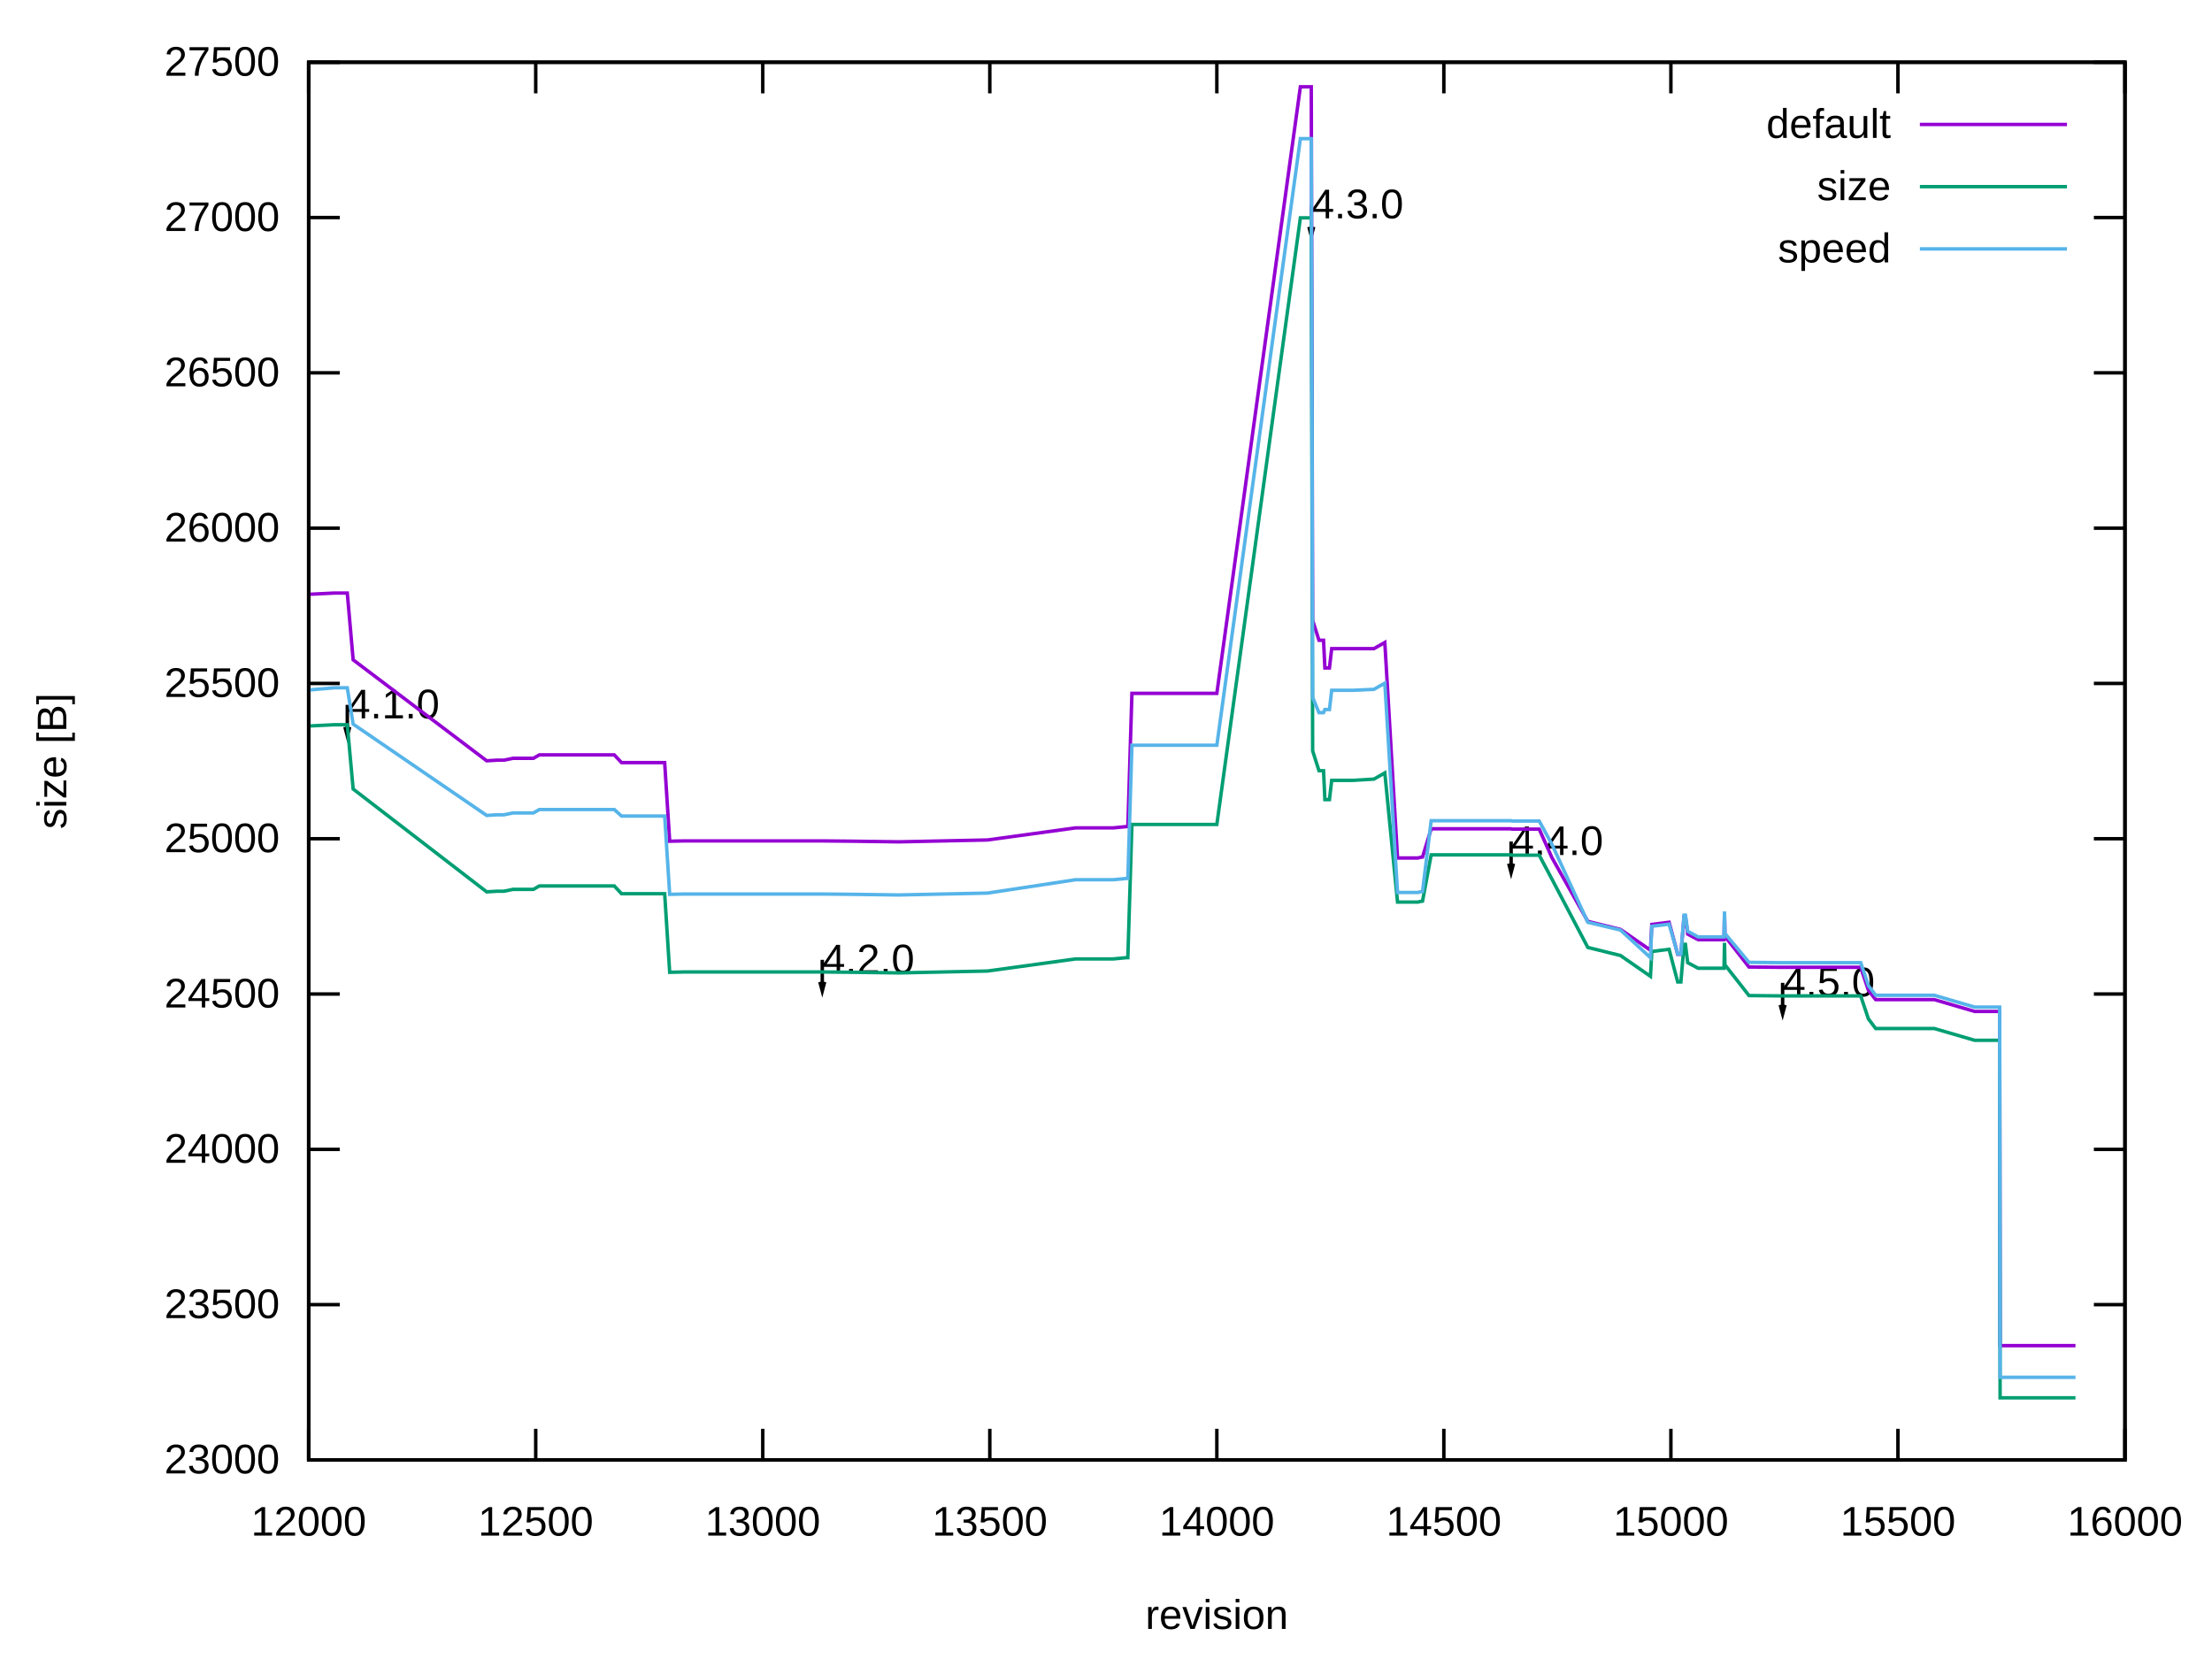
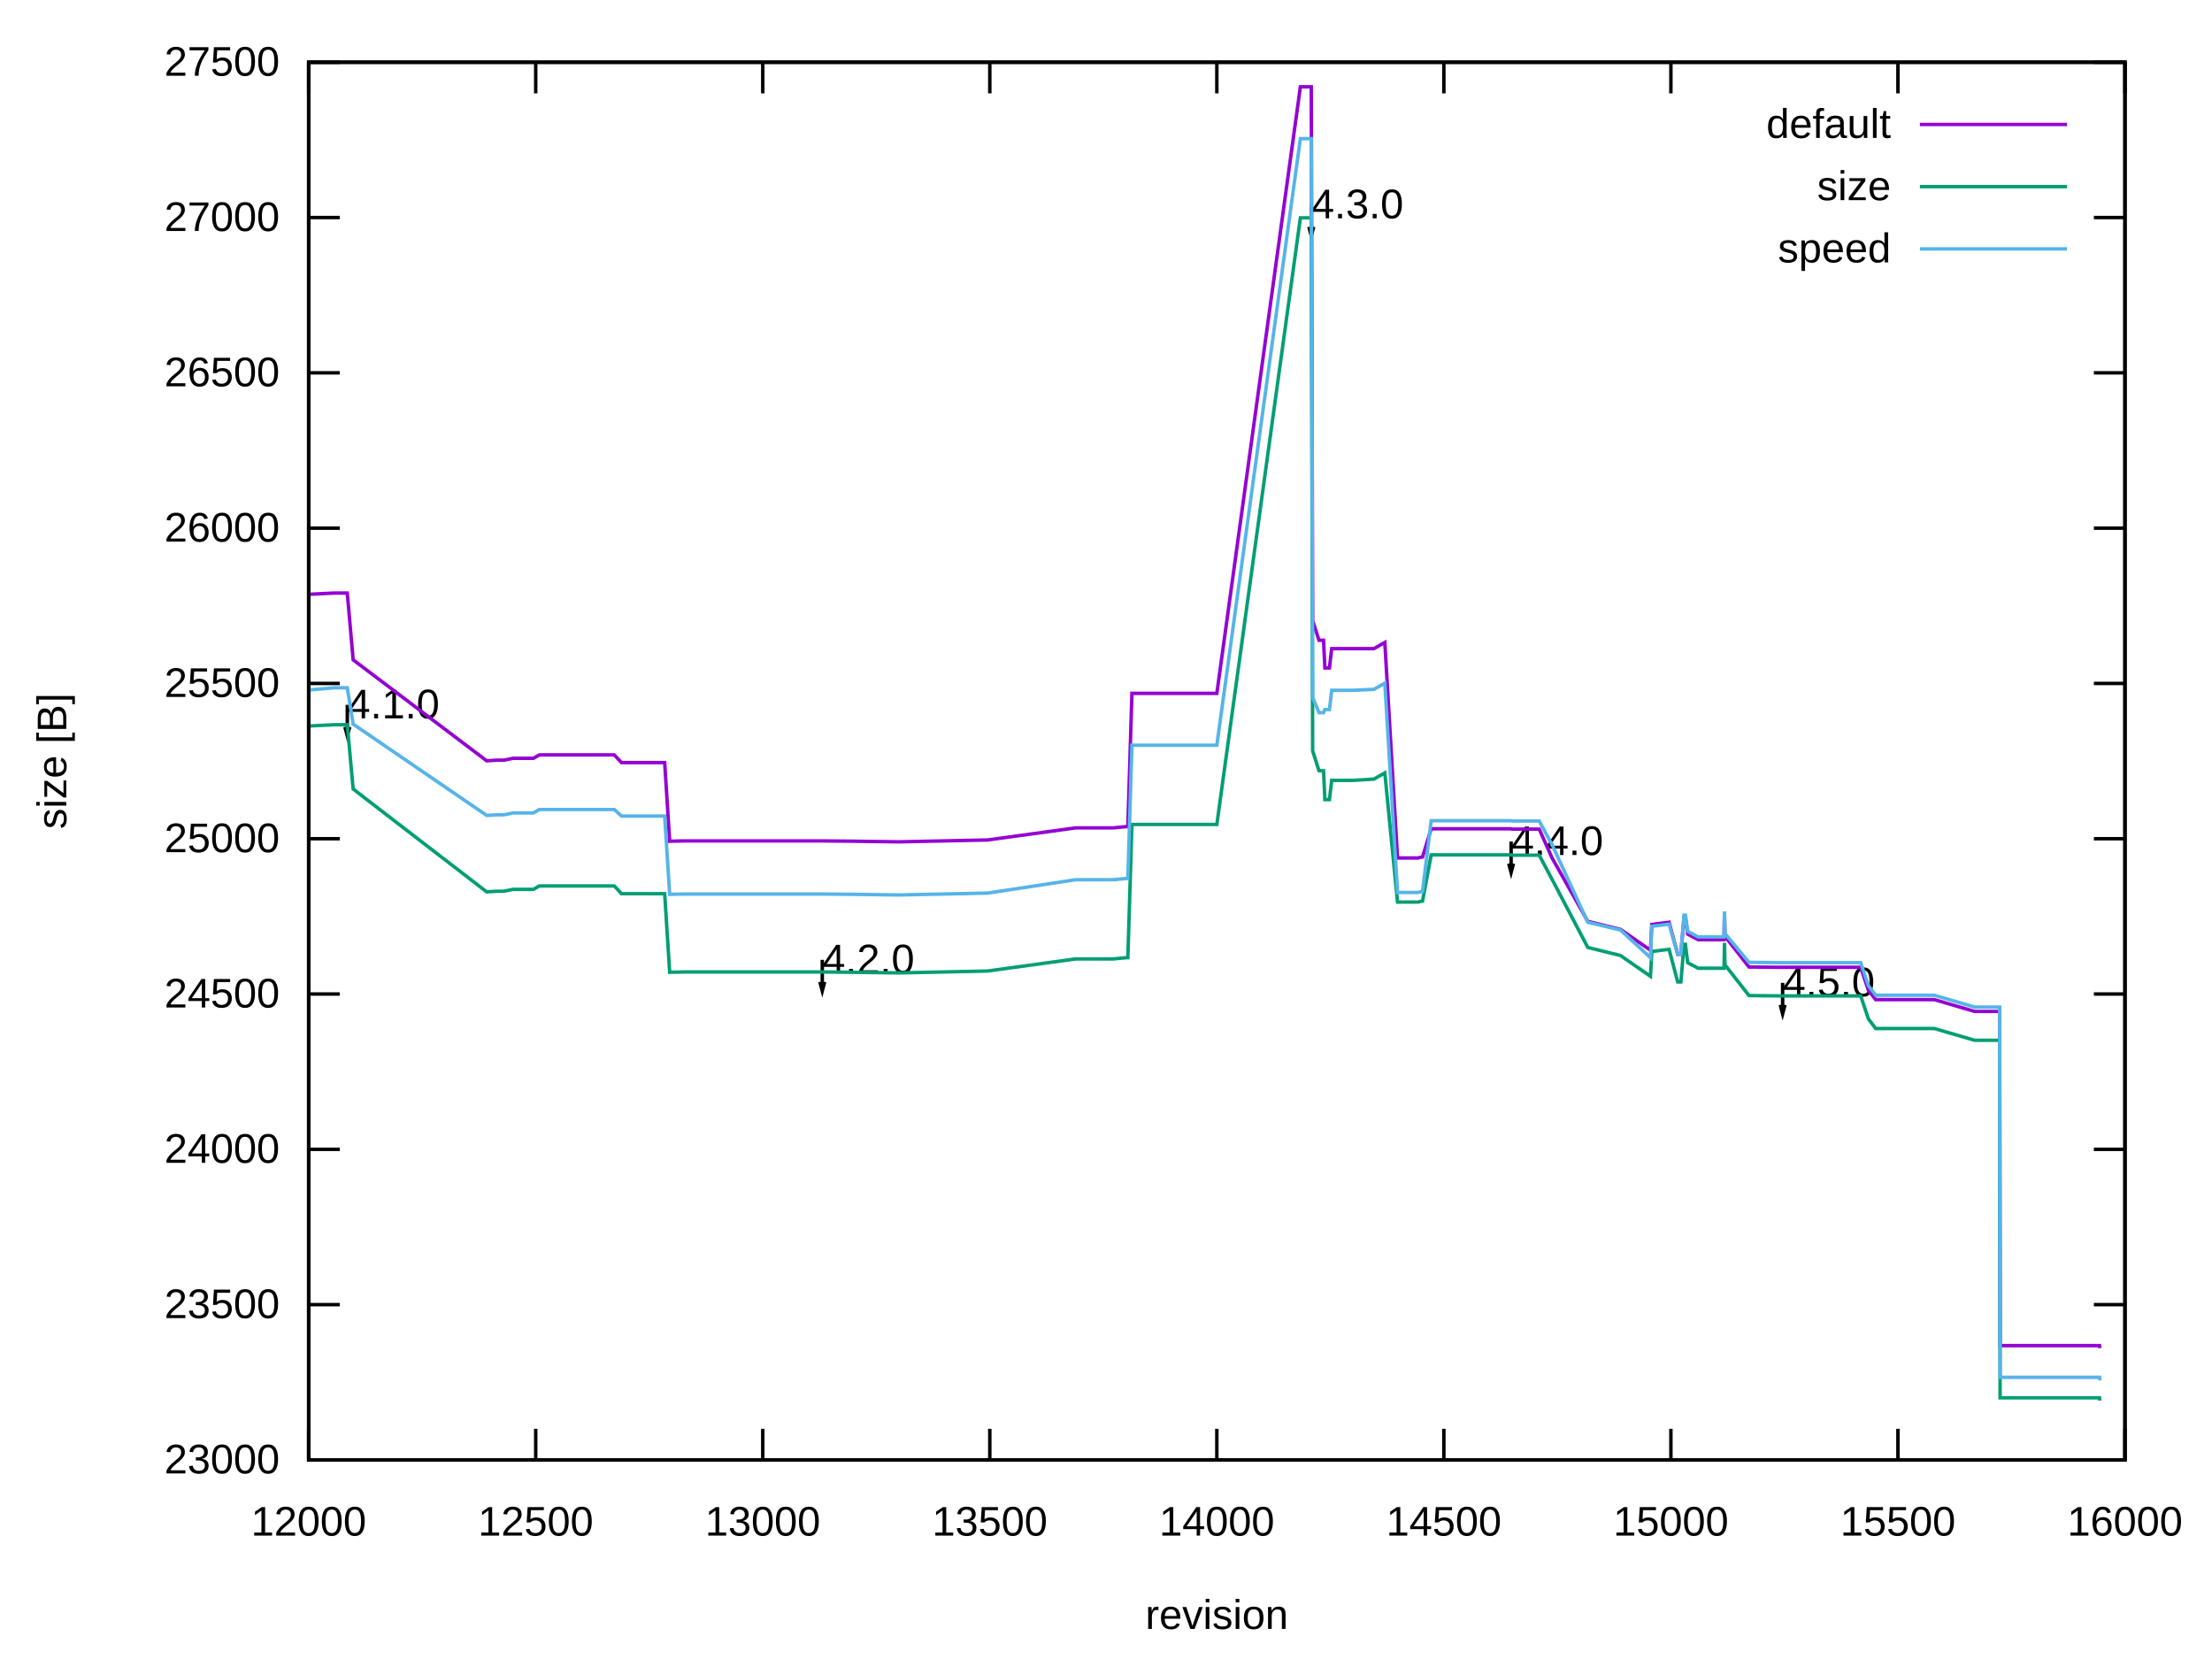
<svg xmlns="http://www.w3.org/2000/svg" xmlns:xlink="http://www.w3.org/1999/xlink" width="640" height="480" viewBox="0 0 640 480">
  <g id="gnuplot_canvas">
    <rect x="0" y="0" width="640" height="480" fill="none" />
    <defs>
      <circle id="gpDot" r="0.5" stroke-width="0.5" stroke="currentColor" />
      <path id="gpPt0" stroke-width="0.222" stroke="currentColor" d="M-1,0 h2 M0,-1 v2" />
      <path id="gpPt1" stroke-width="0.222" stroke="currentColor" d="M-1,-1 L1,1 M1,-1 L-1,1" />
      <path id="gpPt2" stroke-width="0.222" stroke="currentColor" d="M-1,0 L1,0 M0,-1 L0,1 M-1,-1 L1,1 M-1,1 L1,-1" />
      <rect id="gpPt3" stroke-width="0.222" stroke="currentColor" x="-1" y="-1" width="2" height="2" />
      <rect id="gpPt4" stroke-width="0.222" stroke="currentColor" fill="currentColor" x="-1" y="-1" width="2" height="2" />
      <circle id="gpPt5" stroke-width="0.222" stroke="currentColor" cx="0" cy="0" r="1" />
      <use xlink:href="#gpPt5" id="gpPt6" fill="currentColor" stroke="none" />
      <path id="gpPt7" stroke-width="0.222" stroke="currentColor" d="M0,-1.33 L-1.33,0.67 L1.33,0.67 z" />
      <use xlink:href="#gpPt7" id="gpPt8" fill="currentColor" stroke="none" />
      <use xlink:href="#gpPt7" id="gpPt9" stroke="currentColor" transform="rotate(180)" />
      <use xlink:href="#gpPt9" id="gpPt10" fill="currentColor" stroke="none" />
      <use xlink:href="#gpPt3" id="gpPt11" stroke="currentColor" transform="rotate(45)" />
      <use xlink:href="#gpPt11" id="gpPt12" fill="currentColor" stroke="none" />
      <path id="gpPt13" stroke-width="0.222" stroke="currentColor" d="M0,1.330 L1.265,0.411 L0.782,-1.067 L-0.782,-1.076 L-1.265,0.411 z" />
      <use xlink:href="#gpPt13" id="gpPt14" fill="currentColor" stroke="none" />
      <filter id="textbox" filterUnits="objectBoundingBox" x="0" y="0" height="1" width="1">
        <feFlood flood-color="white" flood-opacity="1" result="bgnd" />
        <feComposite in="SourceGraphic" in2="bgnd" operator="atop" />
      </filter>
      <filter id="greybox" filterUnits="objectBoundingBox" x="0" y="0" height="1" width="1">
        <feFlood flood-color="lightgrey" flood-opacity="1" result="grey" />
        <feComposite in="SourceGraphic" in2="grey" operator="atop" />
      </filter>
    </defs>
    <g fill="none" color="white" stroke="currentColor" stroke-width="1.00" stroke-linecap="butt" stroke-linejoin="miter">
</g>
    <g fill="none" color="black" stroke="currentColor" stroke-width="1.00" stroke-linecap="butt" stroke-linejoin="miter">
      <path stroke="black" d="M89.31,422.40 L98.31,422.40 M614.82,422.40 L605.82,422.40  " />
      <g transform="translate(80.92,426.30)" stroke="none" fill="black" font-family="Arial" font-size="12.00" text-anchor="end">
        <text>
          <tspan font-family="Arial"> 23000</tspan>
        </text>
      </g>
    </g>
    <g fill="none" color="black" stroke="currentColor" stroke-width="1.00" stroke-linecap="butt" stroke-linejoin="miter">
      <path stroke="black" d="M89.31,377.47 L98.31,377.47 M614.82,377.47 L605.82,377.47  " />
      <g transform="translate(80.92,381.37)" stroke="none" fill="black" font-family="Arial" font-size="12.00" text-anchor="end">
        <text>
          <tspan font-family="Arial"> 23500</tspan>
        </text>
      </g>
    </g>
    <g fill="none" color="black" stroke="currentColor" stroke-width="1.00" stroke-linecap="butt" stroke-linejoin="miter">
      <path stroke="black" d="M89.31,332.54 L98.31,332.54 M614.82,332.54 L605.82,332.54  " />
      <g transform="translate(80.92,336.44)" stroke="none" fill="black" font-family="Arial" font-size="12.00" text-anchor="end">
        <text>
          <tspan font-family="Arial"> 24000</tspan>
        </text>
      </g>
    </g>
    <g fill="none" color="black" stroke="currentColor" stroke-width="1.00" stroke-linecap="butt" stroke-linejoin="miter">
      <path stroke="black" d="M89.31,287.60 L98.31,287.60 M614.82,287.60 L605.82,287.60  " />
      <g transform="translate(80.92,291.50)" stroke="none" fill="black" font-family="Arial" font-size="12.00" text-anchor="end">
        <text>
          <tspan font-family="Arial"> 24500</tspan>
        </text>
      </g>
    </g>
    <g fill="none" color="black" stroke="currentColor" stroke-width="1.00" stroke-linecap="butt" stroke-linejoin="miter">
      <path stroke="black" d="M89.31,242.67 L98.31,242.67 M614.82,242.67 L605.82,242.67  " />
      <g transform="translate(80.92,246.57)" stroke="none" fill="black" font-family="Arial" font-size="12.00" text-anchor="end">
        <text>
          <tspan font-family="Arial"> 25000</tspan>
        </text>
      </g>
    </g>
    <g fill="none" color="black" stroke="currentColor" stroke-width="1.00" stroke-linecap="butt" stroke-linejoin="miter">
      <path stroke="black" d="M89.31,197.74 L98.31,197.74 M614.82,197.74 L605.82,197.74  " />
      <g transform="translate(80.92,201.64)" stroke="none" fill="black" font-family="Arial" font-size="12.00" text-anchor="end">
        <text>
          <tspan font-family="Arial"> 25500</tspan>
        </text>
      </g>
    </g>
    <g fill="none" color="black" stroke="currentColor" stroke-width="1.00" stroke-linecap="butt" stroke-linejoin="miter">
      <path stroke="black" d="M89.31,152.81 L98.31,152.81 M614.82,152.81 L605.82,152.81  " />
      <g transform="translate(80.92,156.71)" stroke="none" fill="black" font-family="Arial" font-size="12.00" text-anchor="end">
        <text>
          <tspan font-family="Arial"> 26000</tspan>
        </text>
      </g>
    </g>
    <g fill="none" color="black" stroke="currentColor" stroke-width="1.00" stroke-linecap="butt" stroke-linejoin="miter">
      <path stroke="black" d="M89.31,107.87 L98.31,107.87 M614.82,107.87 L605.82,107.87  " />
      <g transform="translate(80.92,111.77)" stroke="none" fill="black" font-family="Arial" font-size="12.00" text-anchor="end">
        <text>
          <tspan font-family="Arial"> 26500</tspan>
        </text>
      </g>
    </g>
    <g fill="none" color="black" stroke="currentColor" stroke-width="1.00" stroke-linecap="butt" stroke-linejoin="miter">
      <path stroke="black" d="M89.31,62.94 L98.31,62.94 M614.82,62.94 L605.82,62.94  " />
      <g transform="translate(80.92,66.84)" stroke="none" fill="black" font-family="Arial" font-size="12.00" text-anchor="end">
        <text>
          <tspan font-family="Arial"> 27000</tspan>
        </text>
      </g>
    </g>
    <g fill="none" color="black" stroke="currentColor" stroke-width="1.00" stroke-linecap="butt" stroke-linejoin="miter">
      <path stroke="black" d="M89.31,18.01 L98.31,18.01 M614.82,18.01 L605.82,18.01  " />
      <g transform="translate(80.92,21.91)" stroke="none" fill="black" font-family="Arial" font-size="12.00" text-anchor="end">
        <text>
          <tspan font-family="Arial"> 27500</tspan>
        </text>
      </g>
    </g>
    <g fill="none" color="black" stroke="currentColor" stroke-width="1.00" stroke-linecap="butt" stroke-linejoin="miter">
      <path stroke="black" d="M89.31,422.40 L89.31,413.40 M89.31,18.01 L89.31,27.01  " />
      <g transform="translate(89.31,444.30)" stroke="none" fill="black" font-family="Arial" font-size="12.00" text-anchor="middle">
        <text>
          <tspan font-family="Arial"> 12000</tspan>
        </text>
      </g>
    </g>
    <g fill="none" color="black" stroke="currentColor" stroke-width="1.00" stroke-linecap="butt" stroke-linejoin="miter">
      <path stroke="black" d="M155.00,422.40 L155.00,413.40 M155.00,18.01 L155.00,27.01  " />
      <g transform="translate(155.00,444.30)" stroke="none" fill="black" font-family="Arial" font-size="12.00" text-anchor="middle">
        <text>
          <tspan font-family="Arial"> 12500</tspan>
        </text>
      </g>
    </g>
    <g fill="none" color="black" stroke="currentColor" stroke-width="1.00" stroke-linecap="butt" stroke-linejoin="miter">
      <path stroke="black" d="M220.69,422.40 L220.69,413.40 M220.69,18.01 L220.69,27.01  " />
      <g transform="translate(220.69,444.30)" stroke="none" fill="black" font-family="Arial" font-size="12.00" text-anchor="middle">
        <text>
          <tspan font-family="Arial"> 13000</tspan>
        </text>
      </g>
    </g>
    <g fill="none" color="black" stroke="currentColor" stroke-width="1.00" stroke-linecap="butt" stroke-linejoin="miter">
      <path stroke="black" d="M286.38,422.40 L286.38,413.40 M286.38,18.01 L286.38,27.01  " />
      <g transform="translate(286.38,444.30)" stroke="none" fill="black" font-family="Arial" font-size="12.00" text-anchor="middle">
        <text>
          <tspan font-family="Arial"> 13500</tspan>
        </text>
      </g>
    </g>
    <g fill="none" color="black" stroke="currentColor" stroke-width="1.00" stroke-linecap="butt" stroke-linejoin="miter">
      <path stroke="black" d="M352.07,422.40 L352.07,413.40 M352.07,18.01 L352.07,27.01  " />
      <g transform="translate(352.07,444.30)" stroke="none" fill="black" font-family="Arial" font-size="12.00" text-anchor="middle">
        <text>
          <tspan font-family="Arial"> 14000</tspan>
        </text>
      </g>
    </g>
    <g fill="none" color="black" stroke="currentColor" stroke-width="1.00" stroke-linecap="butt" stroke-linejoin="miter">
      <path stroke="black" d="M417.75,422.40 L417.75,413.40 M417.75,18.01 L417.75,27.01  " />
      <g transform="translate(417.75,444.30)" stroke="none" fill="black" font-family="Arial" font-size="12.00" text-anchor="middle">
        <text>
          <tspan font-family="Arial"> 14500</tspan>
        </text>
      </g>
    </g>
    <g fill="none" color="black" stroke="currentColor" stroke-width="1.00" stroke-linecap="butt" stroke-linejoin="miter">
      <path stroke="black" d="M483.44,422.40 L483.44,413.40 M483.44,18.01 L483.44,27.01  " />
      <g transform="translate(483.44,444.30)" stroke="none" fill="black" font-family="Arial" font-size="12.00" text-anchor="middle">
        <text>
          <tspan font-family="Arial"> 15000</tspan>
        </text>
      </g>
    </g>
    <g fill="none" color="black" stroke="currentColor" stroke-width="1.00" stroke-linecap="butt" stroke-linejoin="miter">
      <path stroke="black" d="M549.13,422.40 L549.13,413.40 M549.13,18.01 L549.13,27.01  " />
      <g transform="translate(549.13,444.30)" stroke="none" fill="black" font-family="Arial" font-size="12.00" text-anchor="middle">
        <text>
          <tspan font-family="Arial"> 15500</tspan>
        </text>
      </g>
    </g>
    <g fill="none" color="black" stroke="currentColor" stroke-width="1.00" stroke-linecap="butt" stroke-linejoin="miter">
      <path stroke="black" d="M614.82,422.40 L614.82,413.40 M614.82,18.01 L614.82,27.01  " />
      <g transform="translate(614.82,444.30)" stroke="none" fill="black" font-family="Arial" font-size="12.00" text-anchor="middle">
        <text>
          <tspan font-family="Arial"> 16000</tspan>
        </text>
      </g>
    </g>
    <g fill="none" color="black" stroke="currentColor" stroke-width="1.00" stroke-linecap="butt" stroke-linejoin="miter">
</g>
    <g fill="none" color="black" stroke="currentColor" stroke-width="1.00" stroke-linecap="butt" stroke-linejoin="miter">
      <path stroke="black" d="M89.31,18.01 L89.31,422.40 L614.82,422.40 L614.82,18.01 L89.31,18.01 Z  " />
      <g transform="translate(100.48,207.84)" stroke="none" fill="black" font-family="Arial" font-size="12.00" text-anchor="start">
        <text>
          <tspan font-family="Arial">4.1.0</tspan>
        </text>
      </g>
      <g transform="translate(237.90,281.62)" stroke="none" fill="black" font-family="Arial" font-size="12.00" text-anchor="start">
        <text>
          <tspan font-family="Arial">4.2.0</tspan>
        </text>
      </g>
      <g transform="translate(379.39,63.16)" stroke="none" fill="black" font-family="Arial" font-size="12.00" text-anchor="start">
        <text>
          <tspan font-family="Arial">4.3.0</tspan>
        </text>
      </g>
      <g transform="translate(437.20,247.38)" stroke="none" fill="black" font-family="Arial" font-size="12.00" text-anchor="start">
        <text>
          <tspan font-family="Arial">4.4.0</tspan>
        </text>
      </g>
      <g transform="translate(515.76,288.27)" stroke="none" fill="black" font-family="Arial" font-size="12.00" text-anchor="start">
        <text>
          <tspan font-family="Arial">4.5.0</tspan>
        </text>
      </g>
    </g>
    <g fill="none" color="black" stroke="currentColor" stroke-width="1.00" stroke-linecap="butt" stroke-linejoin="miter">
      <path stroke="black" d="M99.80,210.32 L100.49,212.92 L101.18,210.32 M100.49,203.93 L100.49,212.92  " />
    </g>
    <g fill="none" color="black" stroke="currentColor" stroke-width="1.00" stroke-linecap="butt" stroke-linejoin="miter">
      <path stroke="black" d="M237.22,284.09 L237.91,286.69 L238.60,284.09 M237.91,277.71 L237.91,286.69  " />
    </g>
    <g fill="none" color="black" stroke="currentColor" stroke-width="1.00" stroke-linecap="butt" stroke-linejoin="miter">
      <path stroke="black" d="M378.71,65.63 L379.40,68.23 L380.09,65.63 M379.40,59.25 L379.40,68.23  " />
    </g>
    <g fill="none" color="black" stroke="currentColor" stroke-width="1.00" stroke-linecap="butt" stroke-linejoin="miter">
      <path stroke="black" d="M436.52,249.86 L437.21,252.46 L437.90,249.86 M437.21,243.47 L437.21,252.46  " />
    </g>
    <g fill="none" color="black" stroke="currentColor" stroke-width="1.00" stroke-linecap="butt" stroke-linejoin="miter">
      <path stroke="black" d="M515.08,290.74 L515.77,293.34 L516.46,290.74 M515.77,284.36 L515.77,293.34  " />
    </g>
    <g fill="none" color="black" stroke="currentColor" stroke-width="1.00" stroke-linecap="butt" stroke-linejoin="miter">
</g>
    <g id="gnuplot_plot_1">
      <g fill="none" color="black" stroke="currentColor" stroke-width="1.00" stroke-linecap="butt" stroke-linejoin="miter">
        <g transform="translate(547.09,39.91)" stroke="none" fill="black" font-family="Arial" font-size="12.00" text-anchor="end">
          <text>
            <tspan font-family="Arial">default</tspan>
          </text>
        </g>
      </g>
      <g fill="none" color="black" stroke="currentColor" stroke-width="1.00" stroke-linecap="butt" stroke-linejoin="miter">
-         <path stroke="rgb(148,   0, 211)" d="M555.48,36.01 L598.04,36.01 M89.44,171.95 L96.67,171.59 L100.48,171.59 L102.18,190.91 L140.81,220.12 L143.83,219.94   L145.80,219.94 L148.43,219.40 L150.27,219.40 L153.42,219.40 L154.34,219.40 L156.05,218.41 L173.65,218.41 L177.73,218.41   L179.83,220.65 L180.22,220.65 L187.32,220.65 L192.31,220.65 L193.76,243.39 L197.96,243.30 L202.56,243.30 L204.27,243.30   L206.37,243.30 L207.55,243.30 L216.61,243.30 L237.90,243.30 L246.96,243.39 L260.10,243.57 L285.72,243.03 L311.21,239.53   L312.52,239.53 L313.83,239.53 L318.96,239.53 L322.11,239.53 L325.79,239.17 L326.32,239.17 L327.50,200.61 L329.07,200.61   L331.70,200.61 L336.96,200.61 L338.93,200.61 L352.07,200.61 L376.24,25.11 L379.39,25.11 L379.79,179.50 L381.62,185.25   L382.94,185.25 L383.33,193.25 L384.38,193.25 L384.65,193.25 L385.30,187.67 L391.48,187.67 L397.52,187.67 L400.67,185.88   L404.35,248.24 L405.27,248.24 L410.27,248.24 L410.92,248.06 L411.58,247.97 L414.08,239.80 L419.07,239.80 L421.43,239.80   L437.20,239.80 L437.46,239.89 L445.34,239.89 L449.02,248.15 L459.40,266.58 L468.86,268.91 L477.53,274.93 L477.92,267.47   L482.92,266.84 L485.41,276.10 L486.33,276.10 L487.25,265.23 L487.65,265.23 L488.30,270.26 L491.33,271.88 L495.66,271.88   L497.11,271.88 L498.81,271.88 L498.95,264.51 L499.08,270.89 L506.04,279.79 L514.97,279.87 L515.76,279.87 L525.09,279.87   L538.36,279.87 L540.59,286.52 L542.69,289.22 L547.29,289.22 L555.70,289.22 L559.64,289.22 L571.33,292.64 L578.56,292.64   L578.69,389.33 L584.34,389.33 L600.37,389.33 L600.50,389.33  " />
+         <path stroke="rgb(148,   0, 211)" d="M555.48,36.01 L598.04,36.01 M89.44,171.95 L96.67,171.59 L100.48,171.59 L102.18,190.91 L140.81,220.12 L143.83,219.94   L145.80,219.94 L148.43,219.40 L150.27,219.40 L153.42,219.40 L154.34,219.40 L156.05,218.41 L173.65,218.41 L177.73,218.41   L179.83,220.65 L180.22,220.65 L187.32,220.65 L192.31,220.65 L193.76,243.39 L197.96,243.30 L202.56,243.30 L204.27,243.30   L206.37,243.30 L207.55,243.30 L216.61,243.30 L237.90,243.30 L246.96,243.39 L260.10,243.57 L285.72,243.03 L311.21,239.53   L312.52,239.53 L313.83,239.53 L318.96,239.53 L322.11,239.53 L325.79,239.17 L326.32,239.17 L327.50,200.61 L329.07,200.61   L331.70,200.61 L336.96,200.61 L338.93,200.61 L352.07,200.61 L376.24,25.11 L379.39,25.11 L379.79,179.50 L381.62,185.25   L382.94,185.25 L383.33,193.25 L384.38,193.25 L384.65,193.25 L385.30,187.67 L391.48,187.67 L397.52,187.67 L400.67,185.88   L404.35,248.24 L405.27,248.24 L410.27,248.24 L410.92,248.06 L411.58,247.97 L414.08,239.80 L419.07,239.80 L421.43,239.80   L437.20,239.80 L437.46,239.89 L445.34,239.89 L449.02,248.15 L459.40,266.58 L468.86,268.91 L477.53,274.93 L477.92,267.47   L482.92,266.84 L485.41,276.10 L486.33,276.10 L487.25,265.23 L487.65,265.23 L488.30,270.26 L491.33,271.88 L495.66,271.88   L497.11,271.88 L498.81,271.88 L498.95,264.51 L499.08,270.89 L506.04,279.79 L514.97,279.87 L515.76,279.87 L525.09,279.87   L538.36,279.87 L540.59,286.52 L542.69,289.22 L547.29,289.22 L555.70,289.22 L559.64,289.22 L571.33,292.64 L578.56,292.64   L578.69,389.33 L584.34,389.33 L600.37,389.33 L600.50,389.33 L607.46,389.33 L607.59,390.05  " />
      </g>
    </g>
    <g id="gnuplot_plot_2">
      <g fill="none" color="black" stroke="currentColor" stroke-width="1.00" stroke-linecap="butt" stroke-linejoin="miter">
        <g transform="translate(547.09,57.91)" stroke="none" fill="black" font-family="Arial" font-size="12.00" text-anchor="end">
          <text>
            <tspan font-family="Arial">size</tspan>
          </text>
        </g>
      </g>
      <g fill="none" color="black" stroke="currentColor" stroke-width="1.00" stroke-linecap="butt" stroke-linejoin="miter">
-         <path stroke="rgb(  0, 158, 115)" d="M555.48,54.01 L598.04,54.01 M89.44,210.05 L96.67,209.69 L100.48,209.69 L102.18,228.29 L140.81,258.04 L143.83,257.86   L145.80,257.86 L148.43,257.32 L150.27,257.32 L153.42,257.32 L154.34,257.32 L156.05,256.33 L173.65,256.33 L177.73,256.33   L179.83,258.58 L180.22,258.58 L187.32,258.58 L192.31,258.58 L193.76,281.31 L197.96,281.22 L202.56,281.22 L204.27,281.22   L206.37,281.22 L207.55,281.22 L216.61,281.22 L237.90,281.22 L246.96,281.31 L260.10,281.49 L285.72,280.95 L311.21,277.45   L312.52,277.45 L313.83,277.45 L318.96,277.45 L322.11,277.45 L325.79,277.09 L326.32,277.09 L327.50,238.54 L329.07,238.54   L331.70,238.54 L336.96,238.54 L338.93,238.54 L352.07,238.54 L376.24,63.03 L379.39,63.03 L379.79,217.24 L381.62,222.99   L382.94,222.99 L383.33,231.35 L384.38,231.35 L384.65,231.35 L385.30,225.78 L391.48,225.78 L397.52,225.42 L400.67,223.62   L404.35,261.00 L405.27,261.00 L410.27,261.00 L410.92,260.82 L411.58,260.73 L414.08,247.34 L419.07,247.34 L421.43,247.34   L437.20,247.34 L437.46,247.43 L445.34,247.43 L449.02,254.35 L459.40,274.12 L468.86,276.46 L477.53,282.48 L477.92,275.29   L482.92,274.66 L485.41,284.10 L486.33,284.10 L487.25,273.23 L487.65,273.23 L488.30,278.53 L491.33,280.14 L495.66,280.14   L497.11,280.14 L498.81,280.14 L498.95,272.78 L499.08,279.16 L506.04,288.05 L514.97,288.14 L515.76,288.14 L525.09,288.14   L538.36,288.14 L540.59,294.79 L542.69,297.58 L547.29,297.58 L555.70,297.58 L559.64,297.58 L571.33,300.99 L578.56,300.99   L578.69,404.43 L584.34,404.43 L600.37,404.43 L600.50,404.43  " />
+         <path stroke="rgb(  0, 158, 115)" d="M555.48,54.01 L598.04,54.01 M89.44,210.05 L96.67,209.69 L100.48,209.69 L102.18,228.29 L140.81,258.04 L143.83,257.86   L145.80,257.86 L148.43,257.32 L150.27,257.32 L153.42,257.32 L154.34,257.32 L156.05,256.33 L173.65,256.33 L177.73,256.33   L179.83,258.58 L180.22,258.58 L187.32,258.58 L192.31,258.58 L193.76,281.31 L197.96,281.22 L202.56,281.22 L204.27,281.22   L206.37,281.22 L207.55,281.22 L216.61,281.22 L237.90,281.22 L246.96,281.31 L260.10,281.49 L285.72,280.95 L311.21,277.45   L312.52,277.45 L313.83,277.45 L318.96,277.45 L322.11,277.45 L325.79,277.09 L326.32,277.09 L327.50,238.54 L329.07,238.54   L331.70,238.54 L336.96,238.54 L338.93,238.54 L352.07,238.54 L376.24,63.03 L379.39,63.03 L379.79,217.24 L381.62,222.99   L382.94,222.99 L383.33,231.35 L384.38,231.35 L384.65,231.35 L385.30,225.78 L391.48,225.78 L397.52,225.42 L400.67,223.62   L404.35,261.00 L405.27,261.00 L410.27,261.00 L410.92,260.82 L411.58,260.73 L414.08,247.34 L419.07,247.34 L421.43,247.34   L437.20,247.34 L437.46,247.43 L445.34,247.43 L449.02,254.35 L459.40,274.12 L468.86,276.46 L477.53,282.48 L477.92,275.29   L482.92,274.66 L485.41,284.10 L486.33,284.10 L487.25,273.23 L487.65,273.23 L488.30,278.53 L491.33,280.14 L495.66,280.14   L497.11,280.14 L498.81,280.14 L498.95,272.78 L499.08,279.16 L506.04,288.05 L514.97,288.14 L515.76,288.14 L525.09,288.14   L538.36,288.14 L540.59,294.79 L542.69,297.58 L547.29,297.58 L555.70,297.58 L559.64,297.58 L571.33,300.99 L578.56,300.99   L578.69,404.43 L584.34,404.43 L600.37,404.43 L600.50,404.43 L607.46,404.43 L607.59,405.24  " />
      </g>
    </g>
    <g id="gnuplot_plot_3">
      <g fill="none" color="black" stroke="currentColor" stroke-width="1.00" stroke-linecap="butt" stroke-linejoin="miter">
        <g transform="translate(547.09,75.91)" stroke="none" fill="black" font-family="Arial" font-size="12.00" text-anchor="end">
          <text>
            <tspan font-family="Arial">speed</tspan>
          </text>
        </g>
      </g>
      <g fill="none" color="black" stroke="currentColor" stroke-width="1.00" stroke-linecap="butt" stroke-linejoin="miter">
-         <path stroke="rgb( 86, 180, 233)" d="M555.48,72.01 L598.04,72.01 M89.44,199.63 L96.67,199.00 L100.48,199.00 L102.18,209.51 L140.81,235.93 L143.83,235.75   L145.80,235.75 L148.43,235.21 L150.27,235.21 L153.42,235.21 L154.34,235.21 L156.05,234.22 L173.65,234.22 L177.73,234.22   L179.83,236.11 L180.22,236.11 L187.32,236.11 L192.31,236.11 L193.76,258.76 L197.96,258.67 L202.56,258.67 L204.27,258.67   L206.37,258.67 L207.55,258.67 L216.61,258.67 L237.90,258.67 L246.96,258.76 L260.10,258.94 L285.72,258.40 L311.21,254.53   L312.52,254.53 L313.83,254.53 L318.96,254.53 L322.11,254.53 L325.79,254.17 L326.32,254.17 L327.50,215.62 L329.07,215.62   L331.70,215.62 L336.96,215.62 L338.93,215.62 L352.07,215.62 L376.24,40.12 L379.39,40.12 L379.79,201.78 L381.62,206.19   L382.94,206.19 L383.33,205.29 L384.38,205.29 L384.65,205.29 L385.30,199.72 L391.48,199.72 L397.52,199.45 L400.67,197.65   L404.35,258.22 L405.27,258.22 L410.27,258.22 L410.92,258.04 L411.58,257.95 L414.08,237.46 L419.07,237.46 L421.43,237.46   L437.20,237.46 L437.46,237.55 L445.34,237.55 L449.02,244.29 L459.40,266.84 L468.86,269.09 L477.53,277.09 L477.92,268.01   L482.92,267.38 L485.41,276.01 L486.33,276.01 L487.25,264.78 L487.65,264.78 L488.30,269.45 L491.33,271.07 L495.66,271.07   L497.11,271.07 L498.81,271.07 L498.95,263.70 L499.08,270.08 L506.04,278.44 L514.97,278.53 L515.76,278.53 L525.09,278.53   L538.36,278.53 L540.59,285.18 L542.69,287.96 L547.29,287.96 L555.70,287.96 L559.64,287.96 L571.33,291.38 L578.56,291.38   L578.69,398.50 L584.34,398.50 L600.37,398.50 L600.50,398.50  " />
+         <path stroke="rgb( 86, 180, 233)" d="M555.48,72.01 L598.04,72.01 M89.44,199.63 L96.67,199.00 L100.48,199.00 L102.18,209.51 L140.81,235.93 L143.83,235.75   L145.80,235.75 L148.43,235.21 L150.27,235.21 L153.42,235.21 L154.34,235.21 L156.05,234.22 L173.65,234.22 L177.73,234.22   L179.83,236.11 L180.22,236.11 L187.32,236.11 L192.31,236.11 L193.76,258.76 L197.96,258.67 L202.56,258.67 L204.27,258.67   L206.37,258.67 L207.55,258.67 L216.61,258.67 L237.90,258.67 L246.96,258.76 L260.10,258.94 L285.72,258.40 L311.21,254.53   L312.52,254.53 L313.83,254.53 L318.96,254.53 L322.11,254.53 L325.79,254.17 L326.32,254.17 L327.50,215.62 L329.07,215.62   L331.70,215.62 L336.96,215.62 L338.93,215.62 L352.07,215.62 L376.24,40.12 L379.39,40.12 L379.79,201.78 L381.62,206.19   L382.94,206.19 L383.33,205.29 L384.38,205.29 L384.65,205.29 L385.30,199.72 L391.48,199.72 L397.52,199.45 L400.67,197.65   L404.35,258.22 L405.27,258.22 L410.27,258.22 L410.92,258.04 L411.58,257.95 L414.08,237.46 L419.07,237.46 L421.43,237.46   L437.20,237.46 L437.46,237.55 L445.34,237.55 L449.02,244.29 L459.40,266.84 L468.86,269.09 L477.53,277.09 L477.92,268.01   L482.92,267.38 L485.41,276.01 L486.33,276.01 L487.25,264.78 L487.65,264.78 L488.30,269.45 L491.33,271.07 L495.66,271.07   L497.11,271.07 L498.81,271.07 L498.95,263.70 L499.08,270.08 L506.04,278.44 L514.97,278.53 L515.76,278.53 L525.09,278.53   L538.36,278.53 L540.59,285.18 L542.69,287.96 L547.29,287.96 L555.70,287.96 L559.64,287.96 L571.33,291.38 L578.56,291.38   L578.69,398.50 L584.34,398.50 L600.37,398.50 L600.50,398.50 L607.46,398.50 L607.59,399.39  " />
      </g>
    </g>
    <g fill="none" color="white" stroke="rgb( 86, 180, 233)" stroke-width="2.00" stroke-linecap="butt" stroke-linejoin="miter">
</g>
    <g fill="none" color="black" stroke="currentColor" stroke-width="2.00" stroke-linecap="butt" stroke-linejoin="miter">
</g>
    <g fill="none" color="black" stroke="black" stroke-width="1.00" stroke-linecap="butt" stroke-linejoin="miter">
</g>
    <g fill="none" color="black" stroke="currentColor" stroke-width="1.00" stroke-linecap="butt" stroke-linejoin="miter">
      <path stroke="black" d="M89.31,18.01 L89.31,422.40 L614.82,422.40 L614.82,18.01 L89.31,18.01 Z  " />
      <g transform="translate(19.18,220.21) rotate(270.00)" stroke="none" fill="black" font-family="Arial" font-size="12.00" text-anchor="middle">
        <text>
          <tspan font-family="Arial">size [B]</tspan>
        </text>
      </g>
    </g>
    <g fill="none" color="black" stroke="currentColor" stroke-width="1.00" stroke-linecap="butt" stroke-linejoin="miter">
      <g transform="translate(352.06,471.30)" stroke="none" fill="black" font-family="Arial" font-size="12.00" text-anchor="middle">
        <text>
          <tspan font-family="Arial">revision</tspan>
        </text>
      </g>
    </g>
    <g fill="none" color="black" stroke="currentColor" stroke-width="1.00" stroke-linecap="butt" stroke-linejoin="miter">
</g>
    <g fill="none" color="black" stroke="currentColor" stroke-width="1.00" stroke-linecap="butt" stroke-linejoin="miter">
</g>
  </g>
</svg>
